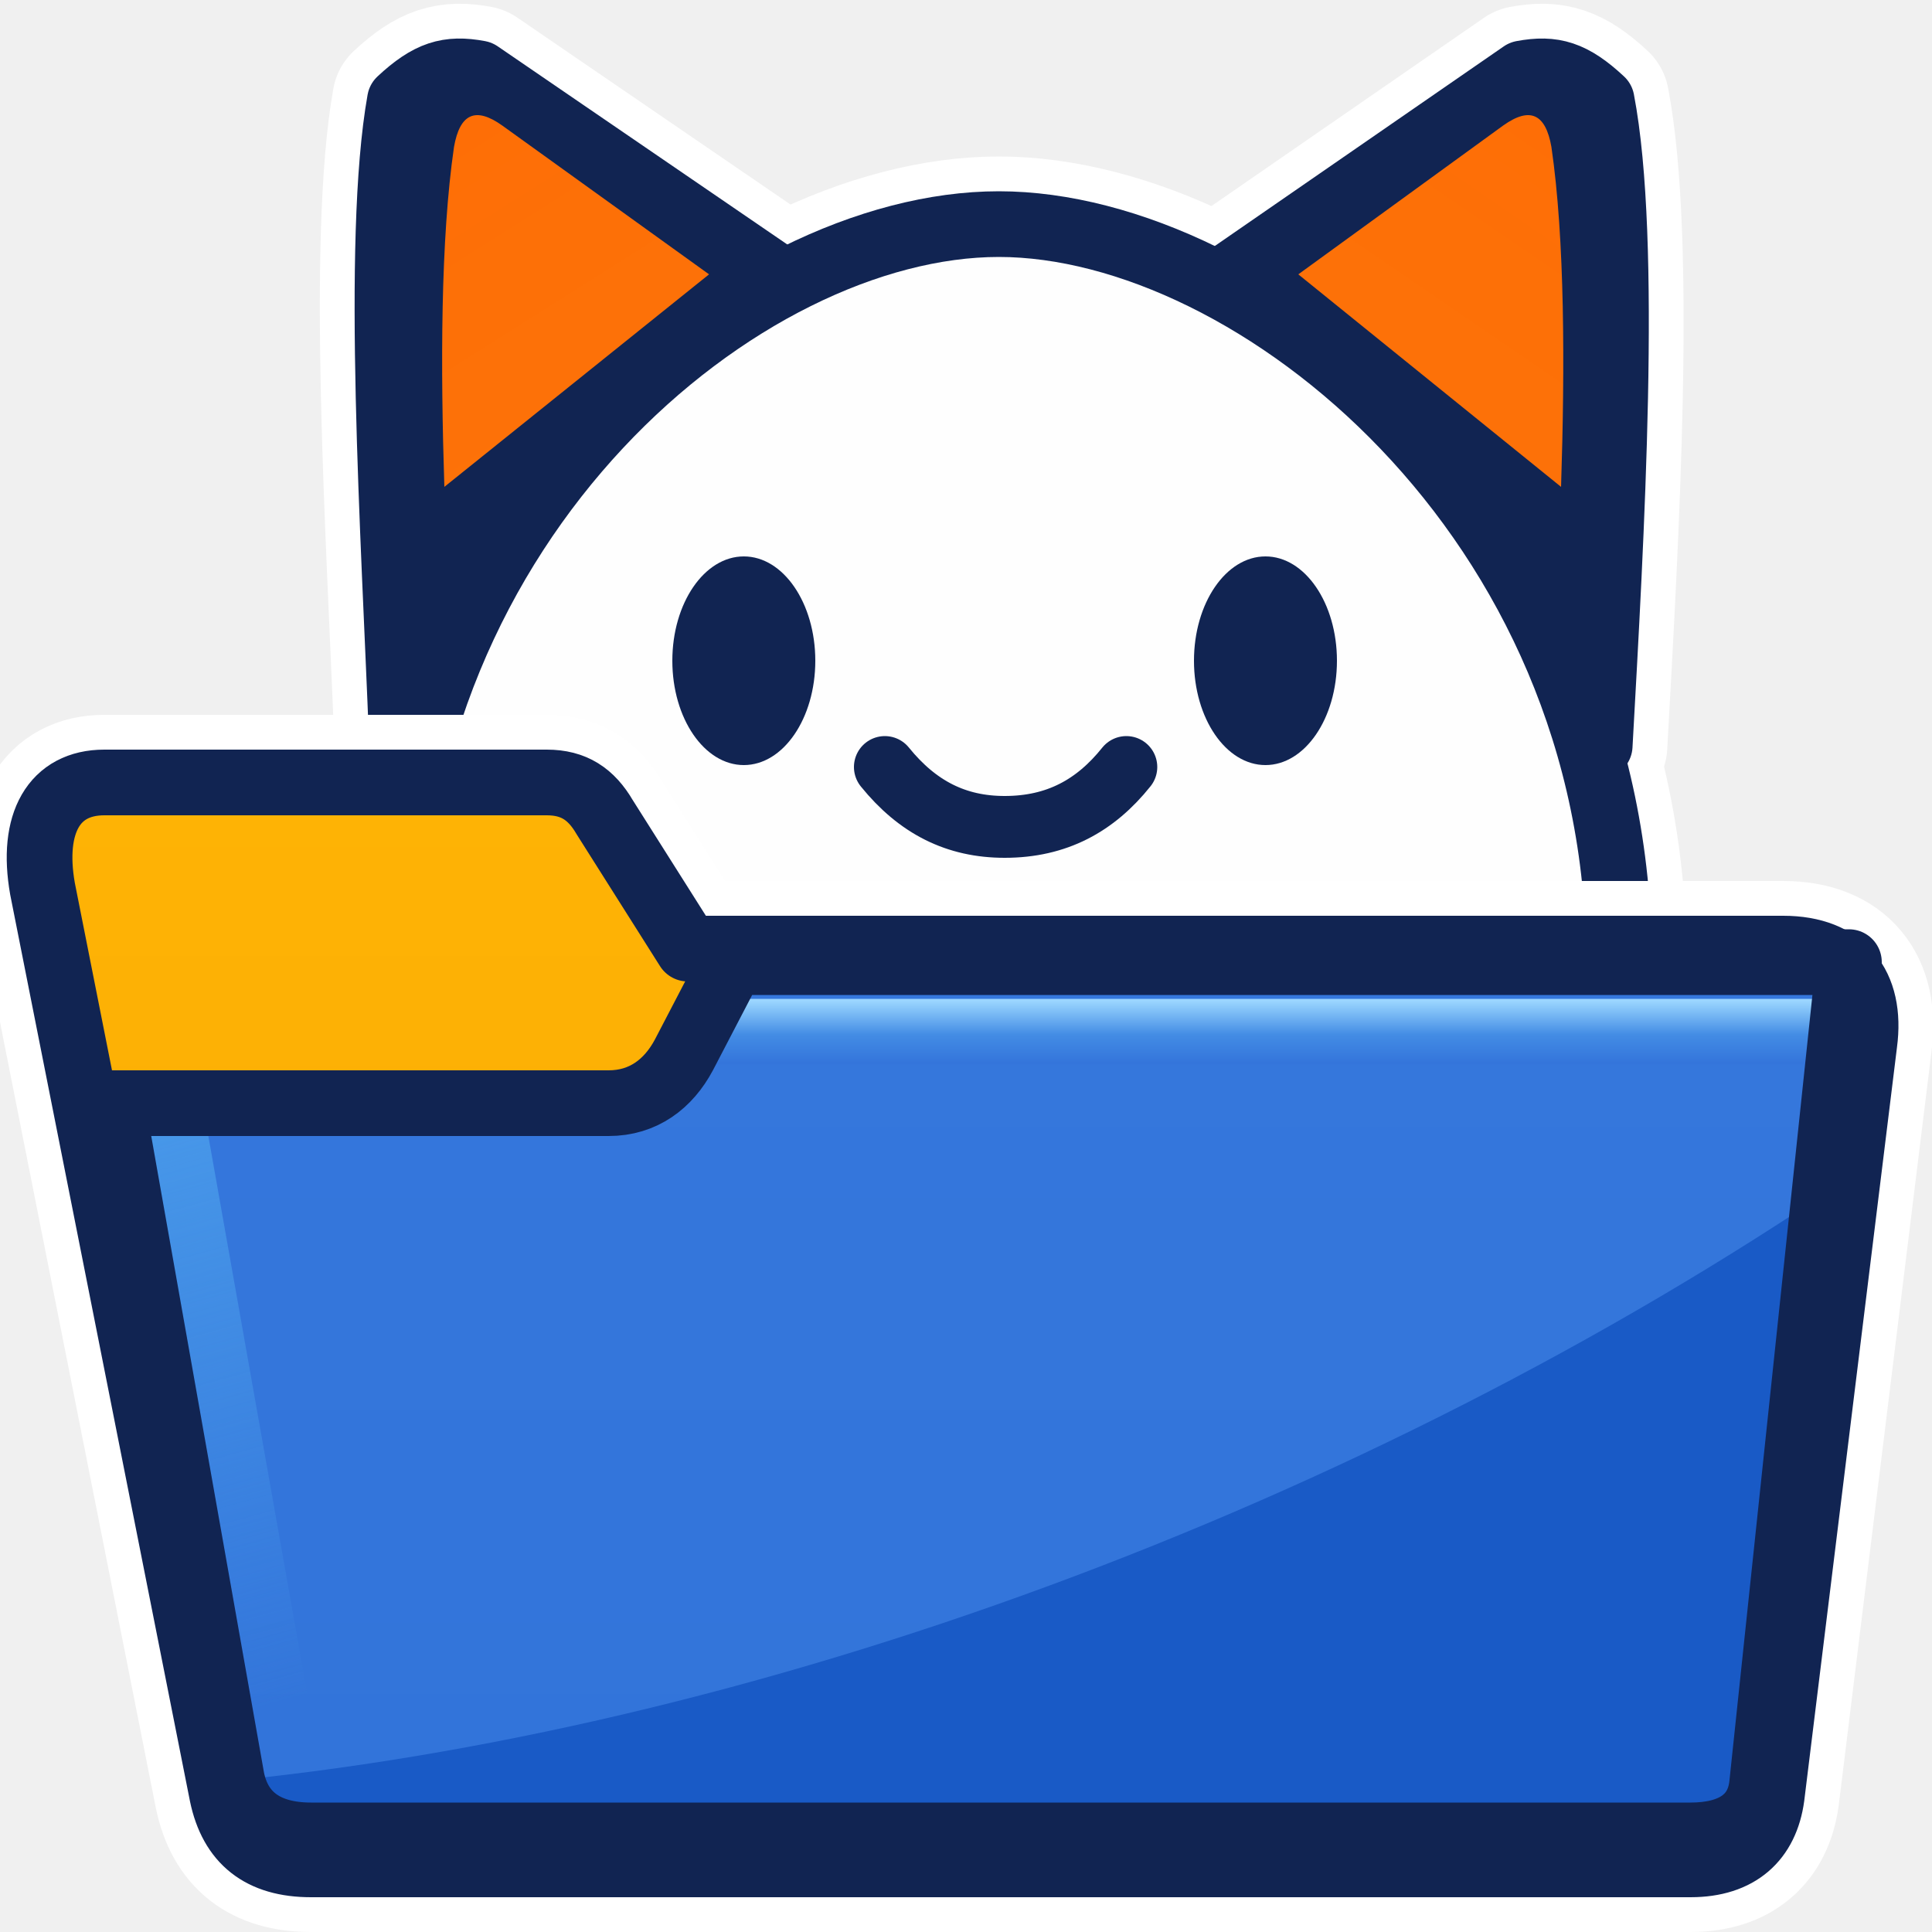
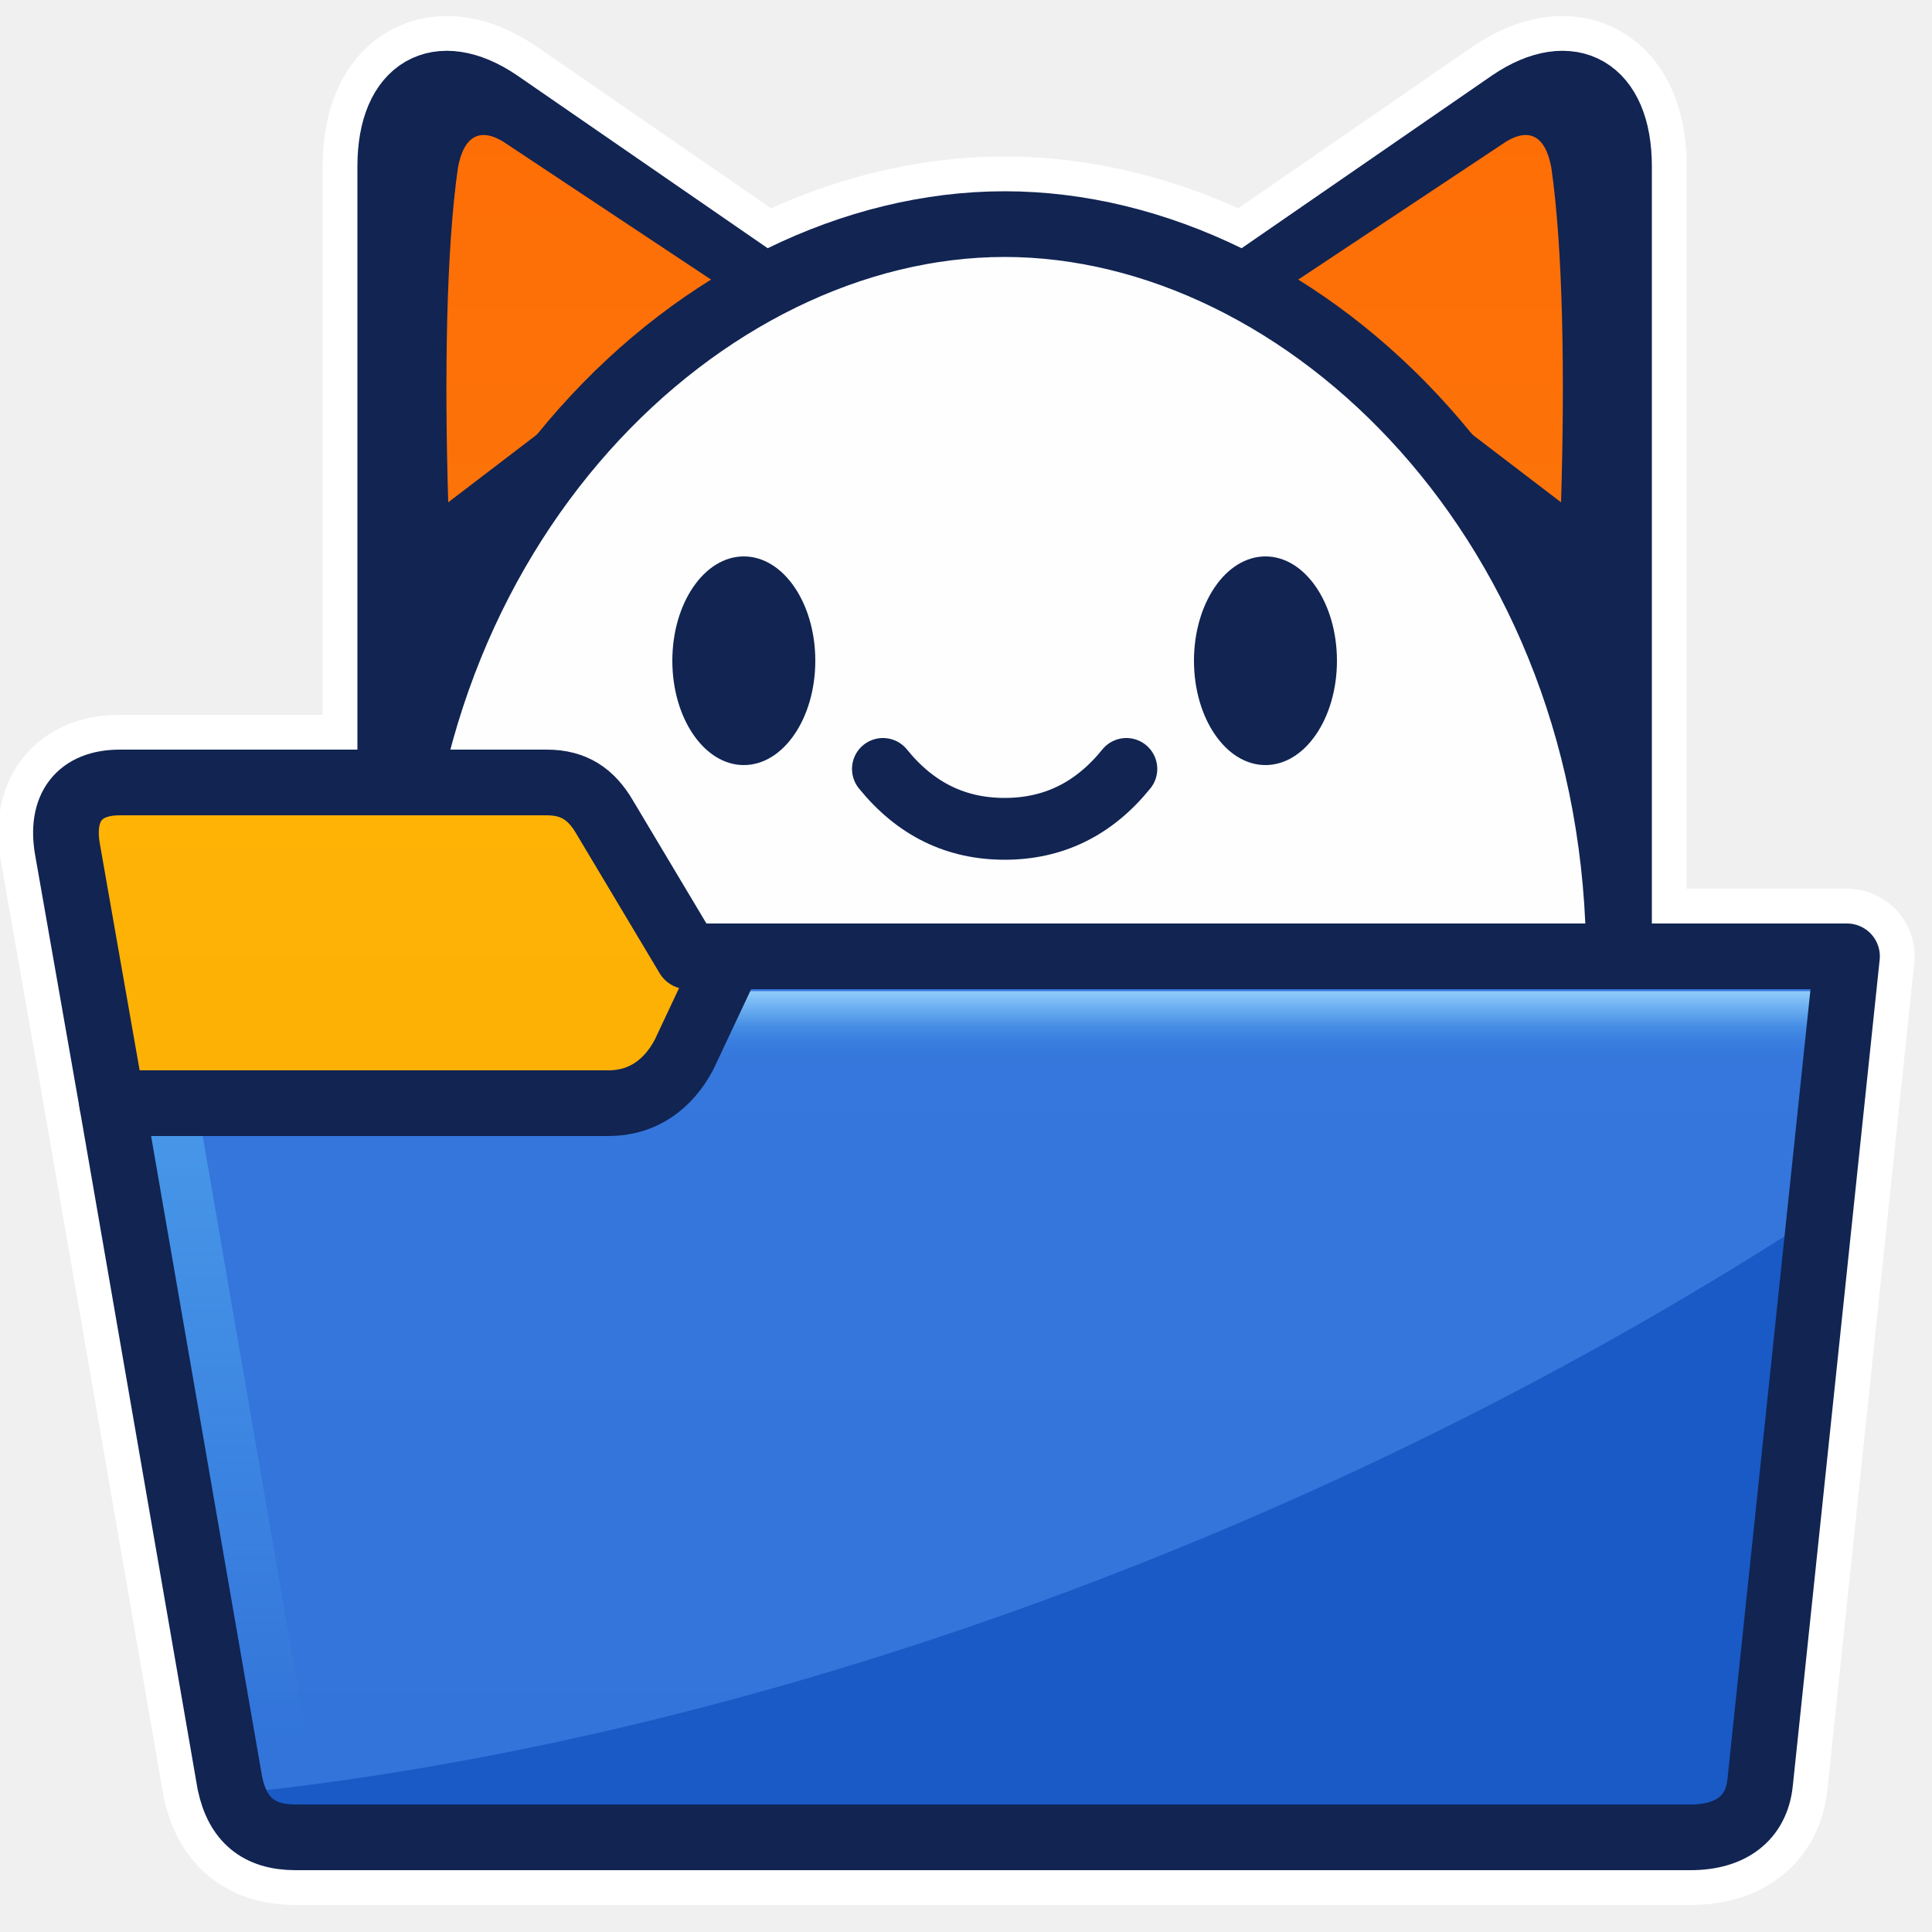
<svg xmlns="http://www.w3.org/2000/svg" width="100" height="100" viewBox="0 0 100 100" role="img" aria-labelledby="title desc">
  <defs>
-     <linearGradient id="earLeft" x1="23" y1="6" x2="35" y2="25" gradientUnits="userSpaceOnUse">
+     <path id="ear-left" d="M20.2 52V8.6C20.2 4.6 22.7 3.2 25.8 5.3L41.6 16.2 30 34Z" />
+     <path id="ear-right" d="M83.8 52V8.6C83.8 4.6 81.3 3.2 78.2 5.3L62.4 16.2 74 34Z" />
+     <path id="face" d="M20.2 60.2V49.8C20.2 27.2 36.4 11.6 52 11.6S83.8 27.2 83.8 49.8v10.4Z" />
+     <path id="folder-back" d="M5.8 57.1 3.5 44C3.1 41.8 4.1 40.5 6.2 40.5h22.1c1.4 0 2.3.6 3 1.8l4.3 7.2H60V66H12Z" />
+     <path id="folder-front" d="M5.8 57.1h25.7c1.8 0 3.1-1 3.9-2.5l2.4-5.1h57.8l-4.5 42.8c-.2 1.8-1.5 2.8-3.6 2.8H15.3c-1.9 0-3-.9-3.4-2.8Z" />
+     <linearGradient id="earFill" x1="0" y1="6" x2="0" y2="26" gradientUnits="userSpaceOnUse">
      <stop offset="0" stop-color="#fe6e06" />
      <stop offset="1" stop-color="#fc7309" />
    </linearGradient>
-     <linearGradient id="earRight" x1="81" y1="6" x2="68" y2="25" gradientUnits="userSpaceOnUse">
-       <stop offset="0" stop-color="#fe6e06" />
-       <stop offset="1" stop-color="#fc7309" />
-     </linearGradient>
-     <linearGradient id="folderTab" x1="20" y1="41" x2="20" y2="58" gradientUnits="userSpaceOnUse">
+     <linearGradient id="folderTab" x1="0" y1="41" x2="0" y2="58" gradientUnits="userSpaceOnUse">
      <stop offset="0" stop-color="#feb305" />
      <stop offset="1" stop-color="#fdb005" />
    </linearGradient>
-     <linearGradient id="folderBlue" x1="51" y1="51" x2="51" y2="95" gradientUnits="userSpaceOnUse">
+     <linearGradient id="folderBlue" x1="0" y1="50" x2="0" y2="95" gradientUnits="userSpaceOnUse">
      <stop offset="0" stop-color="#3577dc" />
      <stop offset="1" stop-color="#3274da" />
    </linearGradient>
-     <linearGradient id="topShine" x1="50" y1="51.8" x2="50" y2="55" gradientUnits="userSpaceOnUse">
+     <linearGradient id="topShine" x1="0" y1="51" x2="0" y2="55" gradientUnits="userSpaceOnUse">
      <stop offset="0" stop-color="#9bd6ff" />
      <stop offset="0.55" stop-color="#438ce4" />
-       <stop offset="1" stop-color="#3475db" />
+       <stop offset="1" stop-color="#3577dc" stop-opacity="0" />
    </linearGradient>
-     <linearGradient id="leftShine" x1="7" y1="59" x2="15" y2="88" gradientUnits="userSpaceOnUse">
+     <linearGradient id="leftShine" x1="0" y1="58" x2="0" y2="90" gradientUnits="userSpaceOnUse">
      <stop offset="0" stop-color="#4fa5ee" stop-opacity=".7" />
      <stop offset="1" stop-color="#4fa5ee" stop-opacity="0" />
    </linearGradient>
    <clipPath id="folderFrontClip">
-       <path d="M5.8 57.1h25.7c1.8 0 3.1-1 3.9-2.5l2.5-4.8h57.8l-4.5 42.6c-.2 1.7-1.5 2.6-3.7 2.6H16.1c-2.3 0-3.7-1-4.1-2.9Z" />
+       <use href="#folder-front" />
    </clipPath>
  </defs>
-   <path id="face-keyline" d="M20.2 49.8C20.2 26.7 38.5 11.6 51.7 11.6S83.8 26.8 83.8 49.8v10.4H20.2Z" fill="#fefefe" stroke="#ffffff" stroke-width="7" stroke-linecap="round" stroke-linejoin="round" />
-   <g id="ears" stroke-linecap="round" stroke-linejoin="round">
-     <path d="M20.8 38.3c-.4-10.5-1.4-25.8-.1-33.1 1.5-1.4 2.5-1.7 4.1-1.4L40 14.2 29.4 27.8Z" fill="#112452" stroke="#ffffff" stroke-width="7" />
-     <path d="M20.8 38.3c-.4-10.5-1.4-25.8-.1-33.1 1.5-1.4 2.5-1.7 4.1-1.4L40 14.2 29.4 27.8Z" fill="#112452" stroke="#112452" stroke-width="3.4" />
-     <path d="M23 25.2c-.2-6.2-.2-12.8.5-17.6.3-1.7 1.1-2.1 2.5-1.1l10.7 7.7Z" fill="url(#earLeft)" />
-     <path d="M82.8 38.6c.6-10.8 1.5-26.1.1-33.4-1.5-1.4-2.5-1.7-4.1-1.4L63.6 14.3l10.7 13.8Z" fill="#112452" stroke="#ffffff" stroke-width="7" />
-     <path d="M82.8 38.6c.6-10.8 1.5-26.1.1-33.4-1.5-1.4-2.5-1.7-4.1-1.4L63.6 14.3l10.7 13.8Z" fill="#112452" stroke="#112452" stroke-width="3.4" />
-     <path d="M80.8 25.2c.2-6.2.2-12.8-.5-17.6-.3-1.7-1.1-2.1-2.5-1.1l-10.6 7.7Z" fill="url(#earRight)" />
+   <g id="keyline" fill="#ffffff" stroke="#ffffff" stroke-width="7" stroke-linejoin="round">
+     <use href="#ear-left" />
+     <use href="#ear-right" />
+     <use href="#face" />
+     <use href="#folder-back" />
+     <use href="#folder-front" />
  </g>
-   <g id="cat-face" stroke-linecap="round" stroke-linejoin="round">
-     <path d="M20.2 49.8C20.2 26.7 38.5 11.6 51.7 11.6S83.8 26.8 83.8 49.8v10.4H20.2Z" fill="#fefefe" stroke="#112452" stroke-width="3.4" />
-     <ellipse id="left-eye" cx="38.5" cy="34.2" rx="3.7" ry="5.4" fill="#112452" />
-     <ellipse id="right-eye" cx="65.5" cy="34.2" rx="3.7" ry="5.4" fill="#112452" />
-     <path id="mouth" d="M45.8 39.7c1.7 2.1 3.7 3.1 6.2 3.1 2.7 0 4.7-1.1 6.3-3.1" fill="none" stroke="#112452" stroke-width="3.2" stroke-linecap="round" />
+   <g id="ears" fill="#112452" stroke="#112452" stroke-width="3.4" stroke-linejoin="round">
+     <use href="#ear-left" />
+     <use href="#ear-right" />
  </g>
-   <g id="folder-back" stroke-linecap="round" stroke-linejoin="round">
-     <path d="M5.4 40.5h22.9c1.4 0 2.3.6 3 1.8l4.3 6.8h56.7c3.1 0 4.6 1.9 4.2 4.9l-4.8 39c-.3 2.2-1.7 3.5-4.2 3.5H16.1c-2.6 0-4.1-1.2-4.6-3.6L2.2 46c-.6-3.4.6-5.5 3.2-5.5Z" fill="url(#folderTab)" stroke="#ffffff" stroke-width="7" />
-     <path d="M5.4 40.5h22.9c1.4 0 2.3.6 3 1.8l4.3 6.8h56.7c3.1 0 4.6 1.9 4.2 4.9l-4.8 39c-.3 2.2-1.7 3.5-4.2 3.5H16.1c-2.6 0-4.1-1.2-4.6-3.6L2.2 46c-.6-3.4.6-5.5 3.2-5.5Z" fill="url(#folderTab)" stroke="#112452" stroke-width="3.4" />
+   <path d="M23.2 26C23 19.4 23.1 12.9 23.7 8.7c.3-1.7 1.2-2.2 2.6-1.2L37.6 15Z" fill="url(#earFill)" />
+   <path d="M80.8 26C81 19.4 80.9 12.9 80.3 8.7c-.3-1.7-1.2-2.2-2.6-1.2L66.4 15Z" fill="url(#earFill)" />
+   <g id="cat-face">
+     <use href="#face" fill="#fefefe" stroke="#112452" stroke-width="3.4" stroke-linejoin="round" />
+     <ellipse cx="38.5" cy="34.2" rx="3.7" ry="5.4" fill="#112452" />
+     <ellipse cx="65.5" cy="34.2" rx="3.7" ry="5.4" fill="#112452" />
+     <path d="M45.7 39.8C47.4 41.9 49.5 42.9 52 42.9S56.6 41.9 58.3 39.8" fill="none" stroke="#112452" stroke-width="3.2" stroke-linecap="round" />
  </g>
-   <g id="folder-front" stroke-linecap="round" stroke-linejoin="round">
-     <path d="M5.8 57.1h25.7c1.8 0 3.1-1 3.9-2.5l2.5-4.8h57.8l-4.5 42.6c-.2 1.7-1.5 2.6-3.7 2.6H16.1c-2.3 0-3.7-1-4.1-2.9Z" fill="url(#folderBlue)" />
+   <use href="#folder-back" fill="url(#folderTab)" stroke="#112452" stroke-width="3.4" stroke-linejoin="round" />
+   <g id="folder-front-panel">
+     <use href="#folder-front" fill="url(#folderBlue)" />
    <g clip-path="url(#folderFrontClip)">
-       <path d="M36.4 51.7h59.8l-.4 3.4H34.7Z" fill="url(#topShine)" />
-       <path d="M8.2 92.5c27.8-2 59.5-13.2 85-29.9l-3.3 33.8H12Z" fill="#1556c3" fill-opacity=".86" />
-       <path d="M5.2 57.2h5.3l6.4 36.1-5.6.6Z" fill="url(#leftShine)" />
+       <path d="M36 51.3h62v3.6H34Z" fill="url(#topShine)" />
+       <path d="M8 93.2C35.8 91.2 67.6 80 93.6 63.2L90 97H8Z" fill="#1556c3" fill-opacity=".86" />
+       <path d="M4.8 57.1h5.4l6.1 35.4H10.9Z" fill="url(#leftShine)" />
    </g>
-     <path d="M5.8 57.1h25.7c1.8 0 3.1-1 3.9-2.5l2.5-4.8h57.8l-4.5 42.6c-.2 1.7-1.5 2.6-3.7 2.6H16.1c-2.3 0-3.7-1-4.1-2.9Z" fill="none" stroke="#112452" stroke-width="3.4" />
+     <use href="#folder-front" fill="none" stroke="#112452" stroke-width="3.4" stroke-linejoin="round" />
  </g>
</svg>
